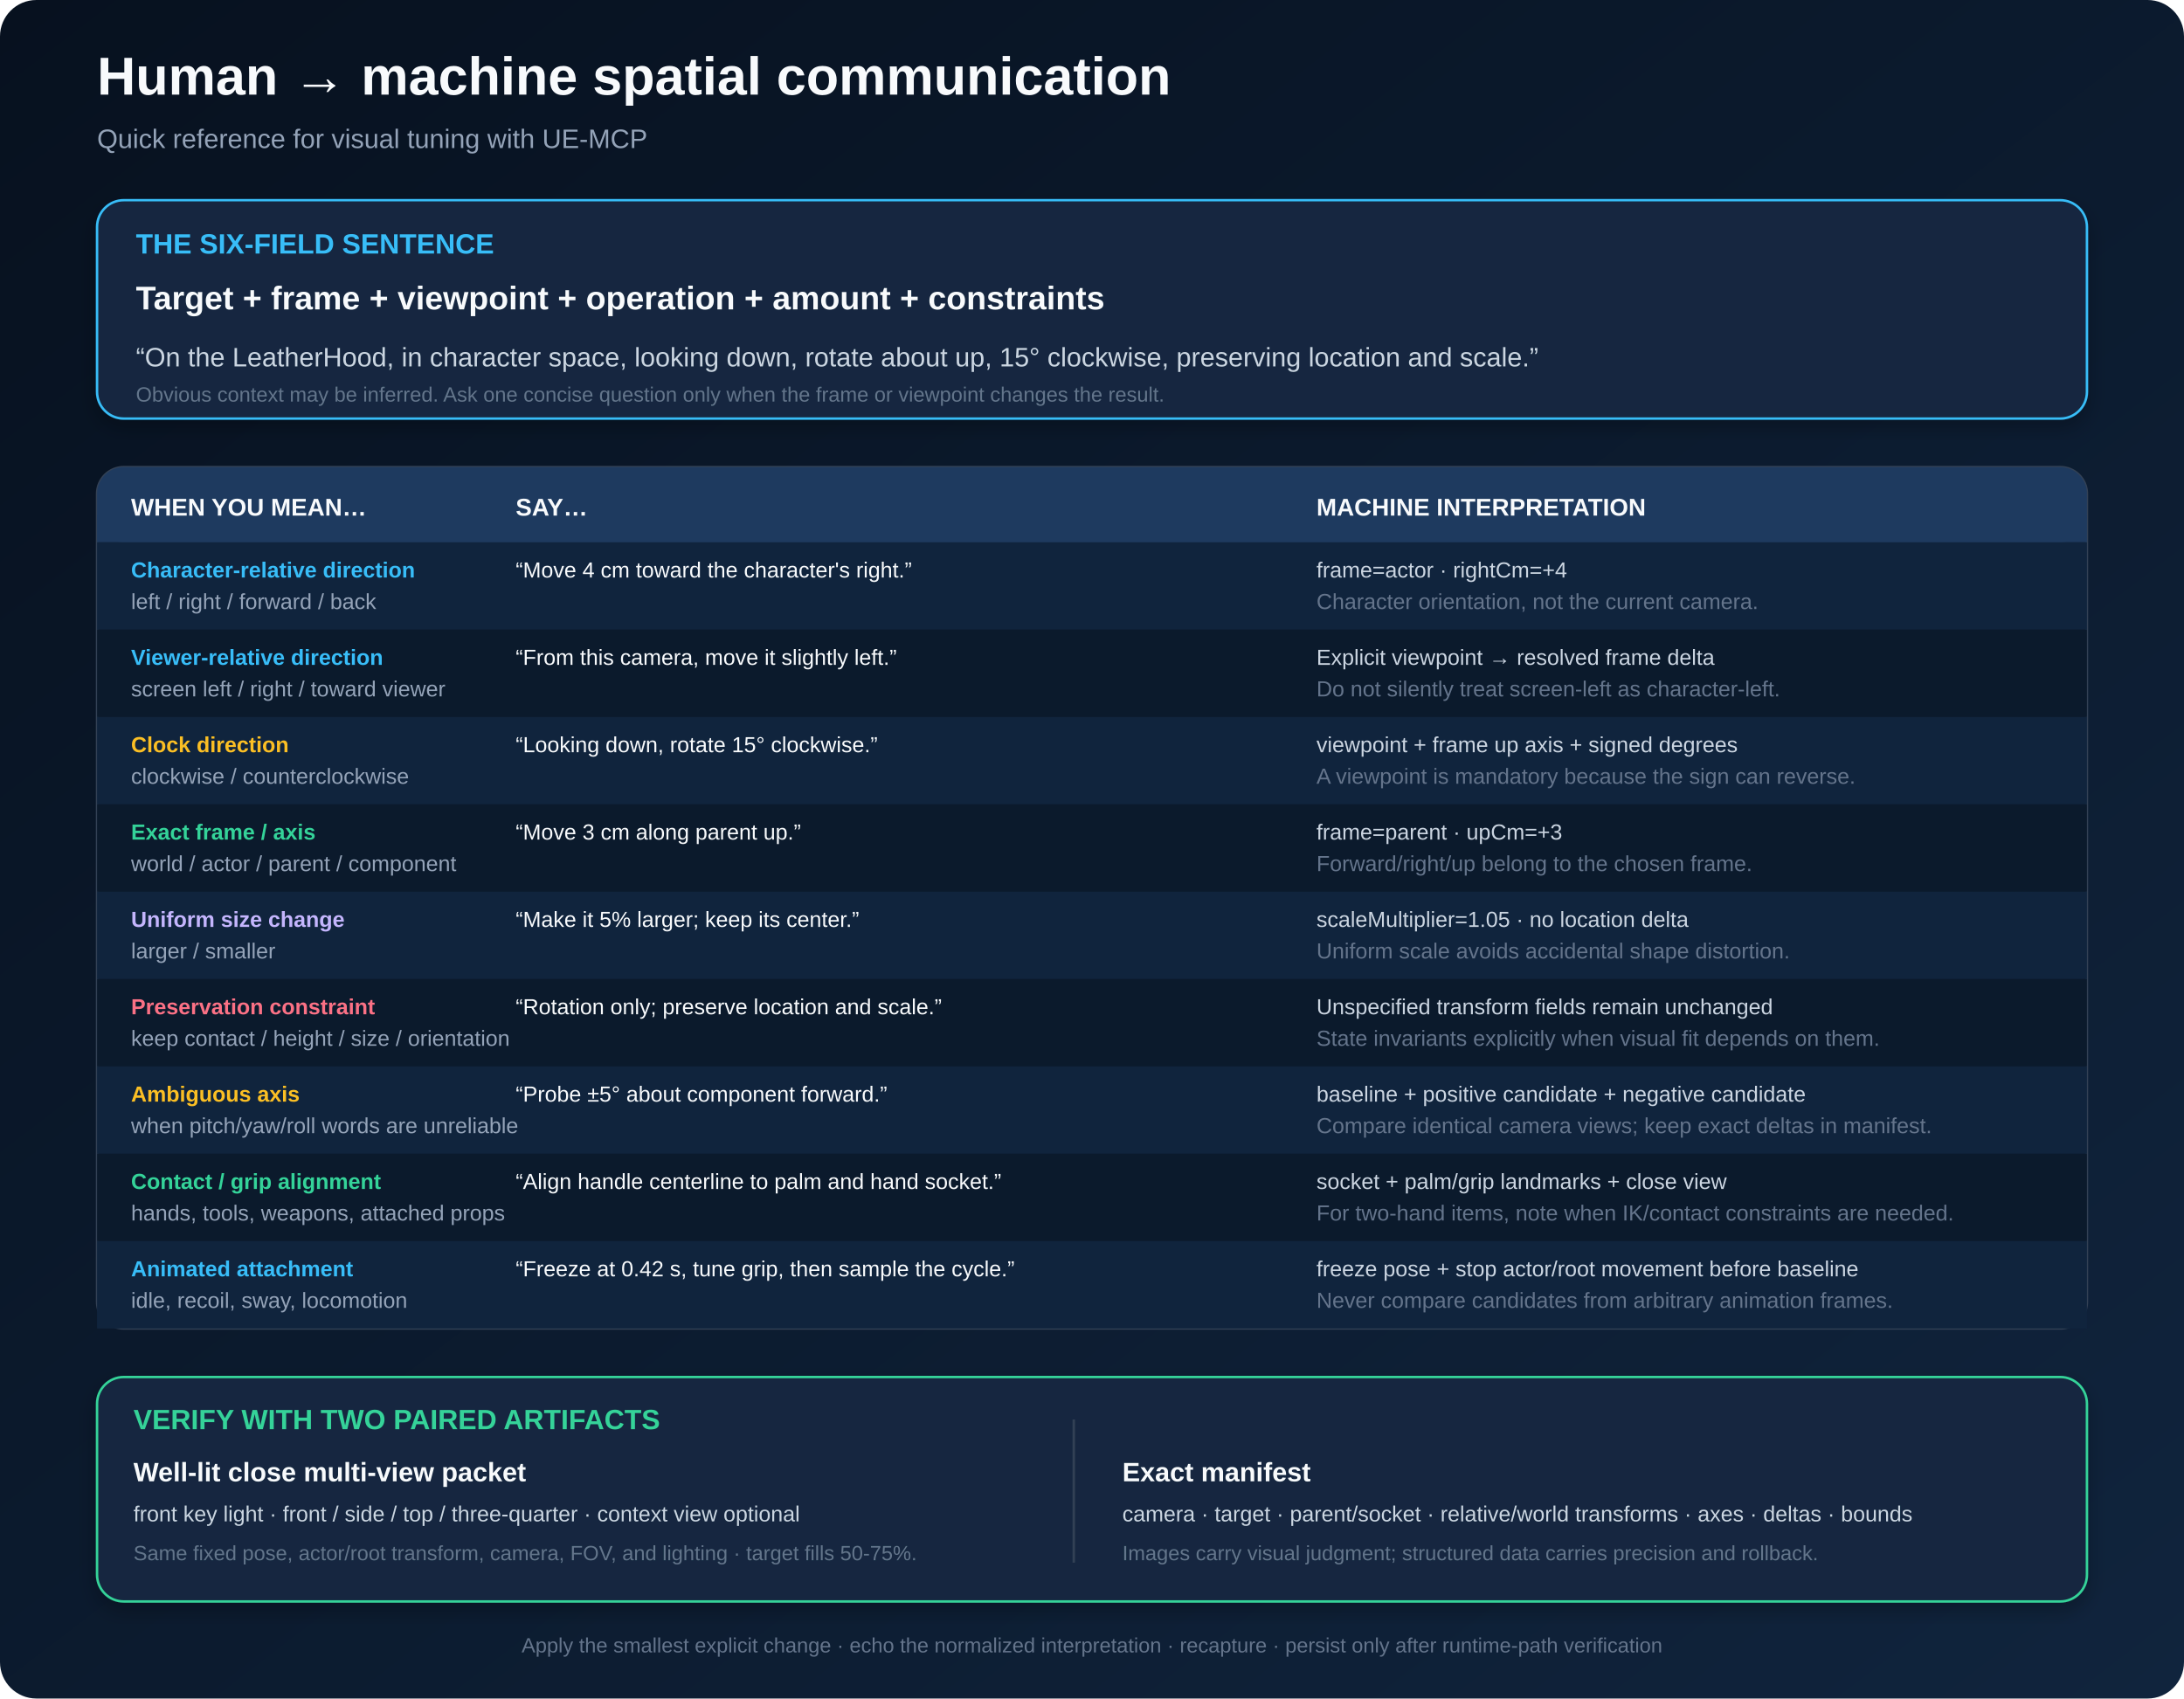
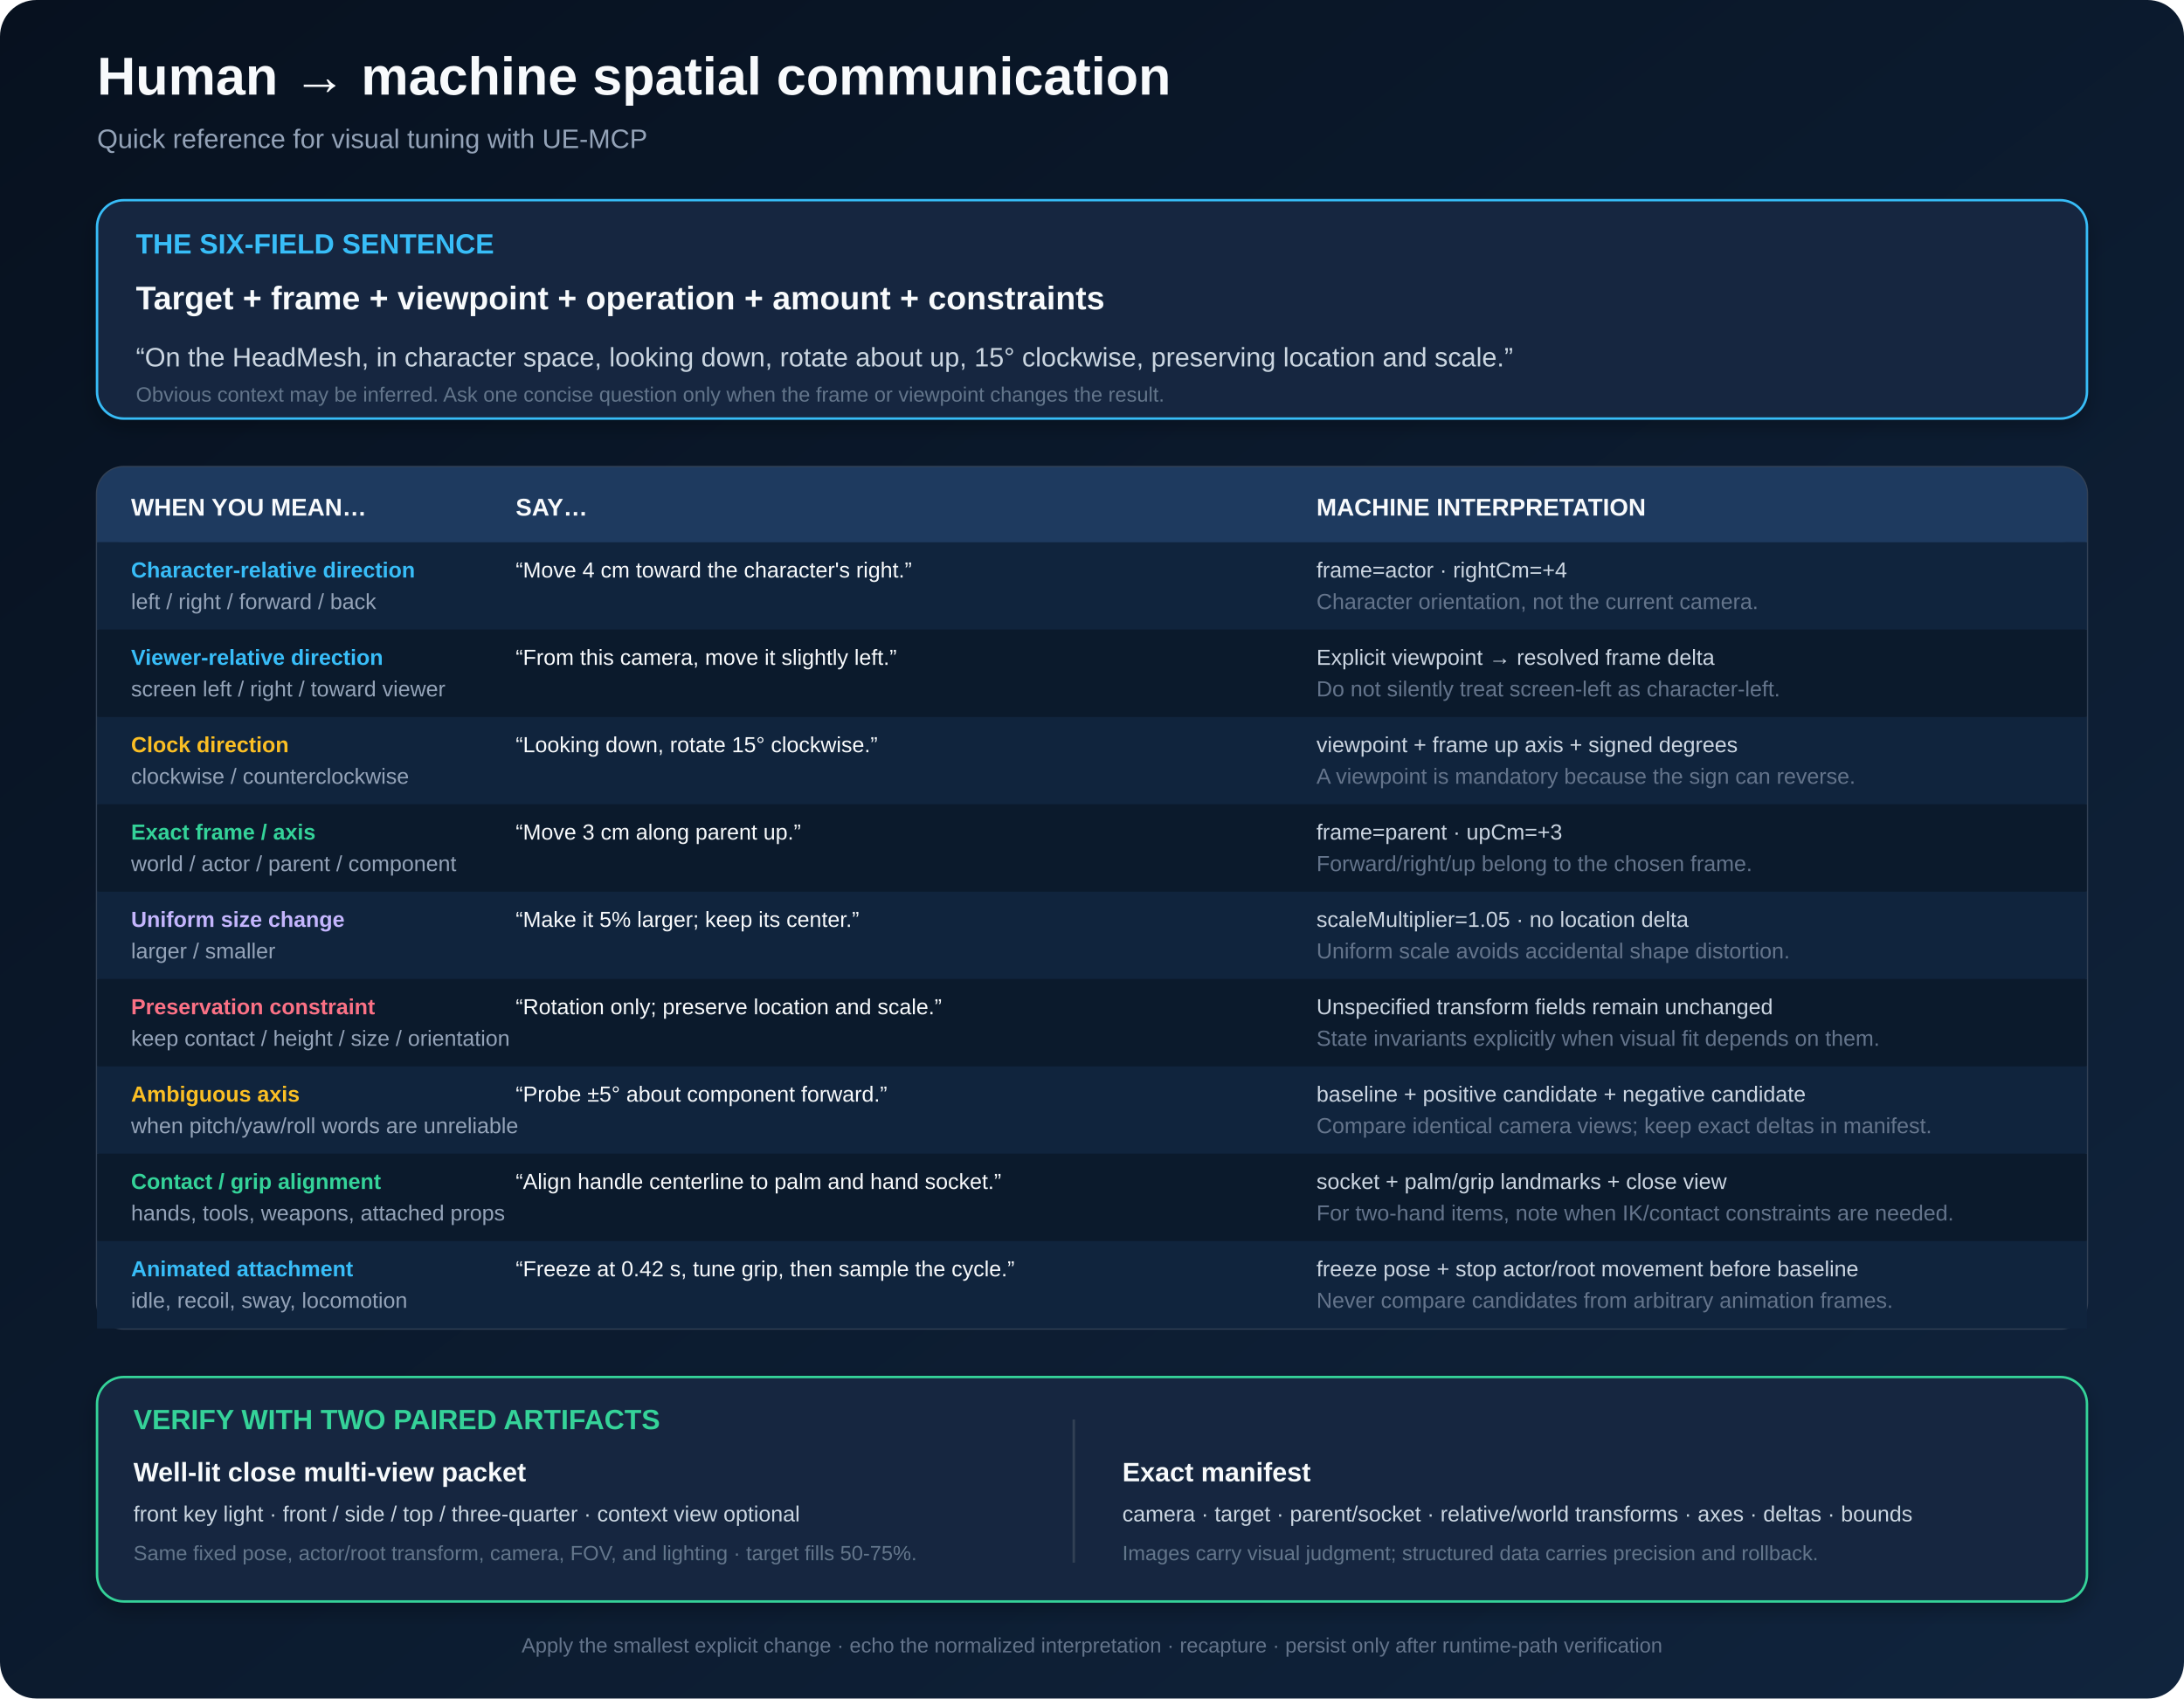
<svg xmlns="http://www.w3.org/2000/svg" width="1800" height="1400" viewBox="0 0 1800 1400" role="img" aria-labelledby="title desc">
  <defs>
    <linearGradient id="bg" x1="0" y1="0" x2="1" y2="1">
      <stop offset="0" stop-color="#07111f" />
      <stop offset="1" stop-color="#10243d" />
    </linearGradient>
    <filter id="shadow">
      <feDropShadow dx="0" dy="7" stdDeviation="8" flood-color="#000" flood-opacity="0.25" />
    </filter>
  </defs>
  <rect width="1800" height="1400" rx="30" fill="url(#bg)" />
  <text x="80" y="78" fill="#f8fafc" font-family="Segoe UI, Arial, sans-serif" font-size="44" font-weight="700">Human → machine spatial communication</text>
  <text x="80" y="122" fill="#94a3b8" font-family="Segoe UI, Arial, sans-serif" font-size="22">Quick reference for visual tuning with UE-MCP</text>
  <g transform="translate(80 165)" filter="url(#shadow)">
    <rect width="1640" height="180" rx="22" fill="#14283f" stroke="#38bdf8" stroke-width="2" />
    <text x="32" y="44" fill="#38bdf8" font-family="Segoe UI, Arial" font-size="23" font-weight="700">THE SIX-FIELD SENTENCE</text>
    <text x="32" y="90" fill="#f8fafc" font-family="Segoe UI, Arial" font-size="27" font-weight="600">Target + frame + viewpoint + operation + amount + constraints</text>
-     <text x="32" y="137" fill="#cbd5e1" font-family="Segoe UI, Arial" font-size="22">“On the LeatherHood, in character space, looking down, rotate about up, 15° clockwise, preserving location and scale.”</text>
+     <text x="32" y="137" fill="#cbd5e1" font-family="Segoe UI, Arial" font-size="22">“On the HeadMesh, in character space, looking down, rotate about up, 15° clockwise, preserving location and scale.”</text>
    <text x="32" y="166" fill="#64748b" font-family="Segoe UI, Arial" font-size="17">Obvious context may be inferred. Ask one concise question only when the frame or viewpoint changes the result.</text>
  </g>
  <g transform="translate(80 385)" font-family="Segoe UI, Arial, sans-serif">
    <rect width="1640" height="710" rx="22" fill="#0b1a2c" stroke="#334155" stroke-width="2" />
    <rect width="1640" height="62" rx="22" fill="#1e3a5f" />
    <rect y="40" width="1640" height="22" fill="#1e3a5f" />
    <text x="28" y="40" fill="#f8fafc" font-size="20" font-weight="700">WHEN YOU MEAN…</text>
    <text x="345" y="40" fill="#f8fafc" font-size="20" font-weight="700">SAY…</text>
    <text x="1005" y="40" fill="#f8fafc" font-size="20" font-weight="700">MACHINE INTERPRETATION</text>
    <g font-size="18">
      <rect y="62" width="1640" height="72" fill="#10243d" />
      <text x="28" y="91" fill="#38bdf8" font-weight="700">Character-relative direction</text>
      <text x="345" y="91" fill="#f8fafc">“Move 4 cm toward the character's right.”</text>
      <text x="1005" y="91" fill="#cbd5e1">frame=actor · rightCm=+4</text>
      <text x="28" y="117" fill="#94a3b8">left / right / forward / back</text>
      <text x="1005" y="117" fill="#64748b">Character orientation, not the current camera.</text>
      <rect y="134" width="1640" height="72" fill="#0b1a2c" />
      <text x="28" y="163" fill="#38bdf8" font-weight="700">Viewer-relative direction</text>
      <text x="345" y="163" fill="#f8fafc">“From this camera, move it slightly left.”</text>
      <text x="1005" y="163" fill="#cbd5e1">Explicit viewpoint → resolved frame delta</text>
      <text x="28" y="189" fill="#94a3b8">screen left / right / toward viewer</text>
      <text x="1005" y="189" fill="#64748b">Do not silently treat screen-left as character-left.</text>
      <rect y="206" width="1640" height="72" fill="#10243d" />
      <text x="28" y="235" fill="#fbbf24" font-weight="700">Clock direction</text>
      <text x="345" y="235" fill="#f8fafc">“Looking down, rotate 15° clockwise.”</text>
      <text x="1005" y="235" fill="#cbd5e1">viewpoint + frame up axis + signed degrees</text>
      <text x="28" y="261" fill="#94a3b8">clockwise / counterclockwise</text>
      <text x="1005" y="261" fill="#64748b">A viewpoint is mandatory because the sign can reverse.</text>
      <rect y="278" width="1640" height="72" fill="#0b1a2c" />
      <text x="28" y="307" fill="#34d399" font-weight="700">Exact frame / axis</text>
      <text x="345" y="307" fill="#f8fafc">“Move 3 cm along parent up.”</text>
      <text x="1005" y="307" fill="#cbd5e1">frame=parent · upCm=+3</text>
      <text x="28" y="333" fill="#94a3b8">world / actor / parent / component</text>
      <text x="1005" y="333" fill="#64748b">Forward/right/up belong to the chosen frame.</text>
      <rect y="350" width="1640" height="72" fill="#10243d" />
      <text x="28" y="379" fill="#c4b5fd" font-weight="700">Uniform size change</text>
      <text x="345" y="379" fill="#f8fafc">“Make it 5% larger; keep its center.”</text>
      <text x="1005" y="379" fill="#cbd5e1">scaleMultiplier=1.05 · no location delta</text>
      <text x="28" y="405" fill="#94a3b8">larger / smaller</text>
      <text x="1005" y="405" fill="#64748b">Uniform scale avoids accidental shape distortion.</text>
      <rect y="422" width="1640" height="72" fill="#0b1a2c" />
      <text x="28" y="451" fill="#fb7185" font-weight="700">Preservation constraint</text>
      <text x="345" y="451" fill="#f8fafc">“Rotation only; preserve location and scale.”</text>
      <text x="1005" y="451" fill="#cbd5e1">Unspecified transform fields remain unchanged</text>
      <text x="28" y="477" fill="#94a3b8">keep contact / height / size / orientation</text>
      <text x="1005" y="477" fill="#64748b">State invariants explicitly when visual fit depends on them.</text>
      <rect y="494" width="1640" height="72" fill="#10243d" />
      <text x="28" y="523" fill="#fbbf24" font-weight="700">Ambiguous axis</text>
      <text x="345" y="523" fill="#f8fafc">“Probe ±5° about component forward.”</text>
      <text x="1005" y="523" fill="#cbd5e1">baseline + positive candidate + negative candidate</text>
      <text x="28" y="549" fill="#94a3b8">when pitch/yaw/roll words are unreliable</text>
      <text x="1005" y="549" fill="#64748b">Compare identical camera views; keep exact deltas in manifest.</text>
      <rect y="566" width="1640" height="72" fill="#0b1a2c" />
      <text x="28" y="595" fill="#34d399" font-weight="700">Contact / grip alignment</text>
      <text x="345" y="595" fill="#f8fafc">“Align handle centerline to palm and hand socket.”</text>
      <text x="1005" y="595" fill="#cbd5e1">socket + palm/grip landmarks + close view</text>
      <text x="28" y="621" fill="#94a3b8">hands, tools, weapons, attached props</text>
      <text x="1005" y="621" fill="#64748b">For two-hand items, note when IK/contact constraints are needed.</text>
      <rect y="638" width="1640" height="72" fill="#10243d" />
      <text x="28" y="667" fill="#38bdf8" font-weight="700">Animated attachment</text>
      <text x="345" y="667" fill="#f8fafc">“Freeze at 0.42 s, tune grip, then sample the cycle.”</text>
      <text x="1005" y="667" fill="#cbd5e1">freeze pose + stop actor/root movement before baseline</text>
      <text x="28" y="693" fill="#94a3b8">idle, recoil, sway, locomotion</text>
      <text x="1005" y="693" fill="#64748b">Never compare candidates from arbitrary animation frames.</text>
    </g>
  </g>
  <g transform="translate(80 1135)" filter="url(#shadow)" font-family="Segoe UI, Arial, sans-serif">
    <rect width="1640" height="185" rx="22" fill="#14283f" stroke="#34d399" stroke-width="2" />
    <text x="30" y="43" fill="#34d399" font-size="23" font-weight="700">VERIFY WITH TWO PAIRED ARTIFACTS</text>
    <text x="30" y="86" fill="#f8fafc" font-size="22" font-weight="600">Well-lit close multi-view packet</text>
    <text x="30" y="119" fill="#cbd5e1" font-size="18">front key light · front / side / top / three-quarter · context view optional</text>
    <text x="30" y="151" fill="#64748b" font-size="17">Same fixed pose, actor/root transform, camera, FOV, and lighting · target fills 50-75%.</text>
    <line x1="805" y1="35" x2="805" y2="153" stroke="#334155" stroke-width="2" />
    <text x="845" y="86" fill="#f8fafc" font-size="22" font-weight="600">Exact manifest</text>
    <text x="845" y="119" fill="#cbd5e1" font-size="18">camera · target · parent/socket · relative/world transforms · axes · deltas · bounds</text>
    <text x="845" y="151" fill="#64748b" font-size="17">Images carry visual judgment; structured data carries precision and rollback.</text>
  </g>
  <text x="900" y="1362" text-anchor="middle" fill="#64748b" font-family="Segoe UI, Arial" font-size="17">Apply the smallest explicit change · echo the normalized interpretation · recapture · persist only after runtime-path verification</text>
</svg>
